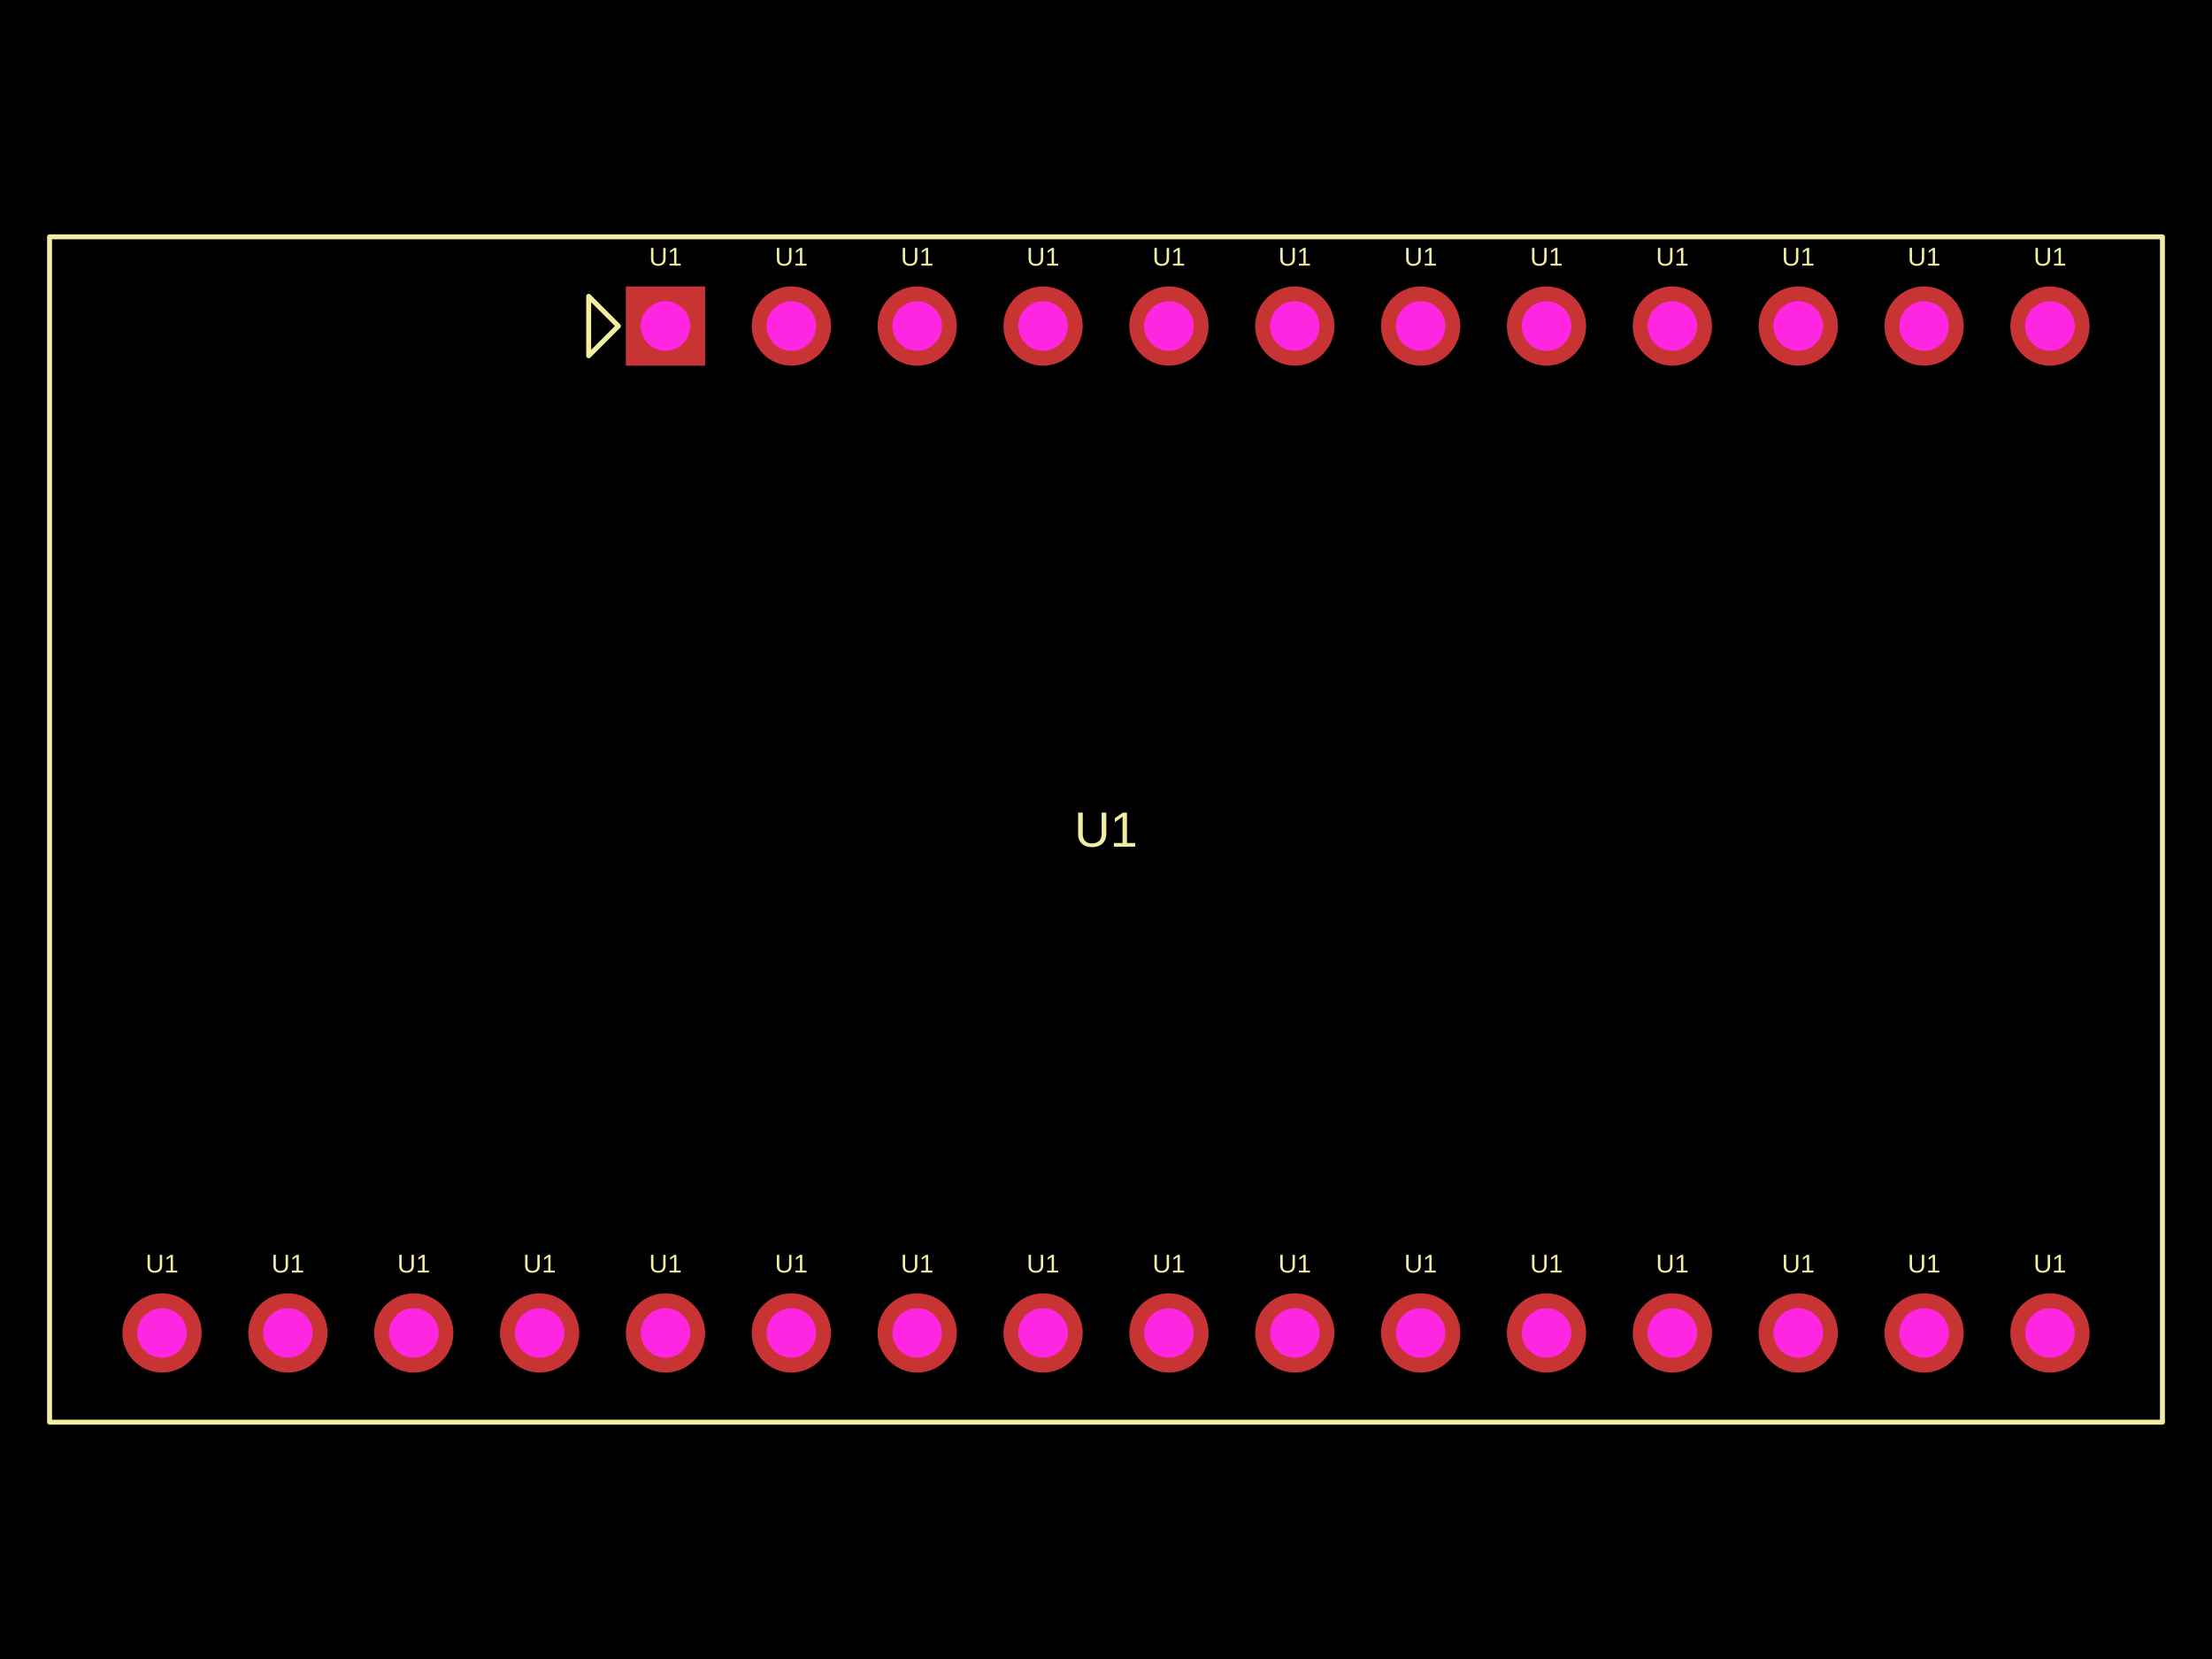
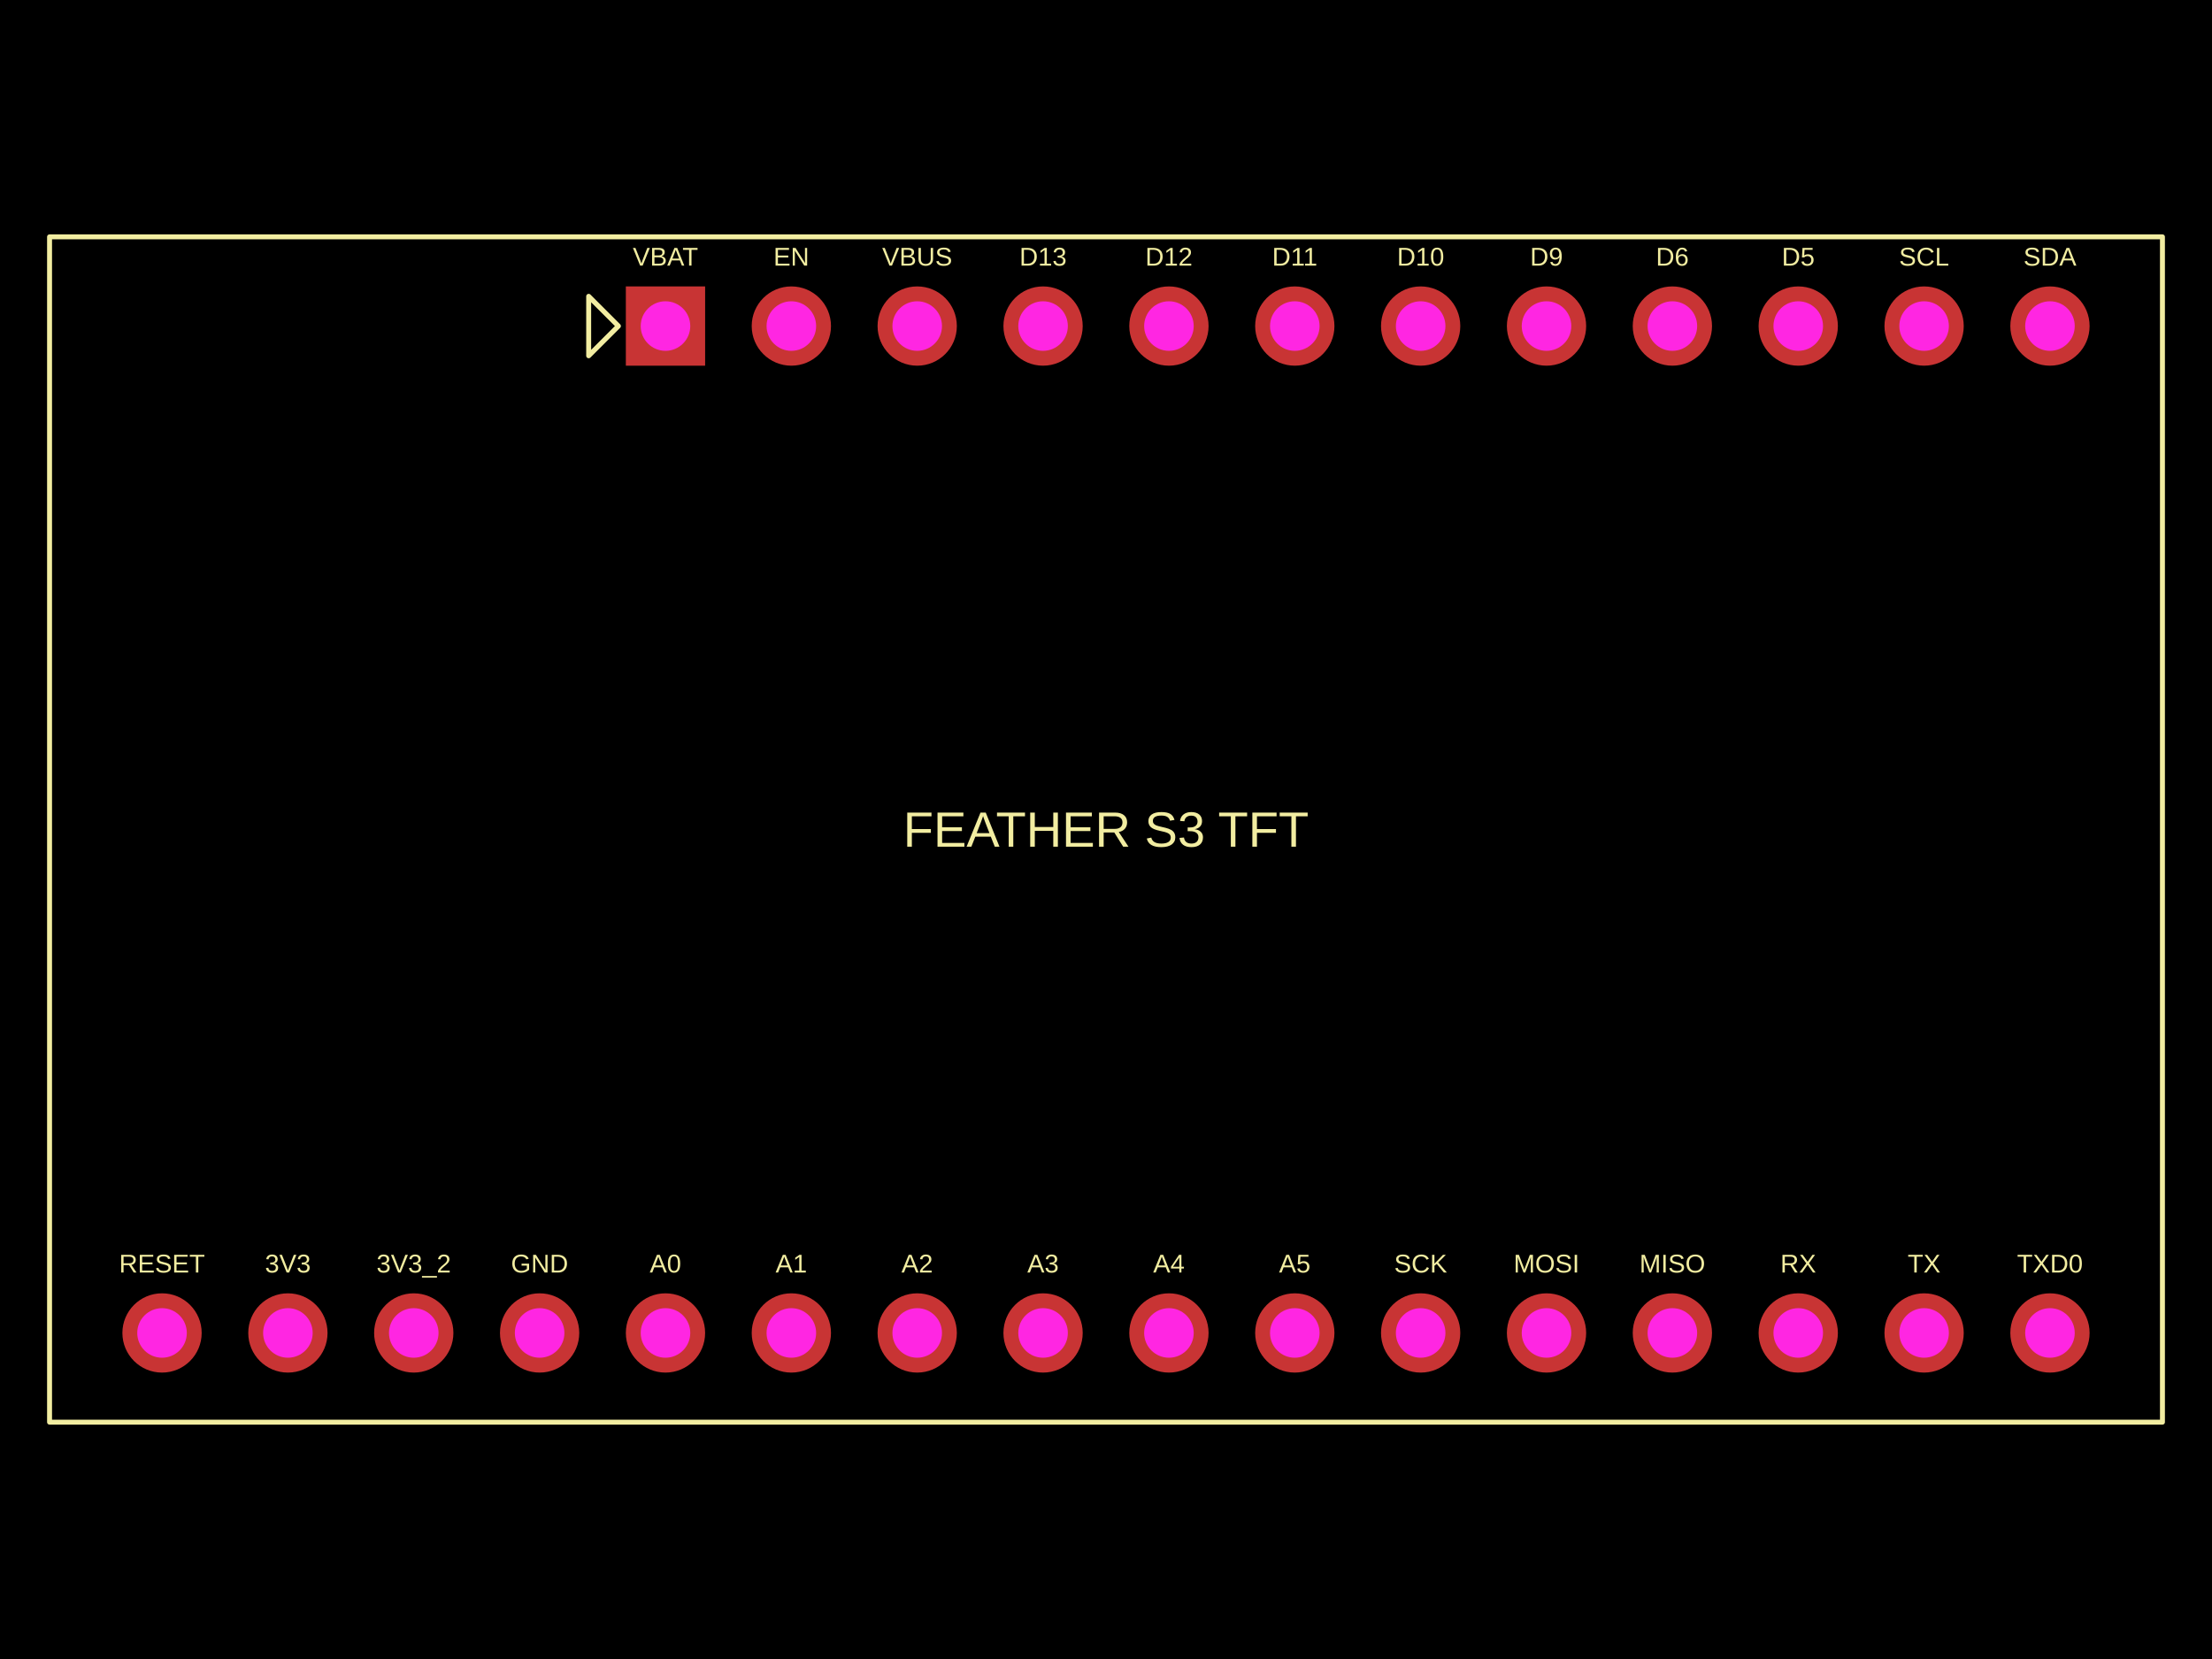
- <svg xmlns="http://www.w3.org/2000/svg" width="800" height="600" data-software-used-string="@tscircuit/core@0.0.1580">
+ <svg xmlns="http://www.w3.org/2000/svg" width="800" height="600" data-software-used-string="@tscircuit/core@0.0.1585">
  <style />
  <rect class="boundary" x="0" y="0" fill="#000" width="800" height="600" data-type="pcb_background" data-pcb-layer="global" />
  <rect class="pcb-boundary" fill="none" stroke="#fff" stroke-width="0.3" x="17.921" y="85.663" width="764.158" height="428.674" data-type="pcb_boundary" data-pcb-layer="global" />
-   <text x="0" y="0" dx="0" dy="0" fill="#f2eda1" font-family="Arial, sans-serif" font-size="9.319" text-anchor="middle" dominant-baseline="central" transform="matrix(1,0,0,1,240.681,92.83154)" class="pcb-silkscreen-text pcb-silkscreen-top" data-pcb-silkscreen-text-id="pcb_silkscreen_text_0" stroke="none" data-type="pcb_silkscreen_text" data-pcb-layer="top">U1</text>
-   <text x="0" y="0" dx="0" dy="0" fill="#f2eda1" font-family="Arial, sans-serif" font-size="9.319" text-anchor="middle" dominant-baseline="central" transform="matrix(1,0,0,1,286.2007,92.83154)" class="pcb-silkscreen-text pcb-silkscreen-top" data-pcb-silkscreen-text-id="pcb_silkscreen_text_1" stroke="none" data-type="pcb_silkscreen_text" data-pcb-layer="top">U1</text>
-   <text x="0" y="0" dx="0" dy="0" fill="#f2eda1" font-family="Arial, sans-serif" font-size="9.319" text-anchor="middle" dominant-baseline="central" transform="matrix(1,0,0,1,331.7204,92.83154)" class="pcb-silkscreen-text pcb-silkscreen-top" data-pcb-silkscreen-text-id="pcb_silkscreen_text_2" stroke="none" data-type="pcb_silkscreen_text" data-pcb-layer="top">U1</text>
-   <text x="0" y="0" dx="0" dy="0" fill="#f2eda1" font-family="Arial, sans-serif" font-size="9.319" text-anchor="middle" dominant-baseline="central" transform="matrix(1,0,0,1,377.2401,92.83154)" class="pcb-silkscreen-text pcb-silkscreen-top" data-pcb-silkscreen-text-id="pcb_silkscreen_text_3" stroke="none" data-type="pcb_silkscreen_text" data-pcb-layer="top">U1</text>
-   <text x="0" y="0" dx="0" dy="0" fill="#f2eda1" font-family="Arial, sans-serif" font-size="9.319" text-anchor="middle" dominant-baseline="central" transform="matrix(1,0,0,1,422.7599,92.83154)" class="pcb-silkscreen-text pcb-silkscreen-top" data-pcb-silkscreen-text-id="pcb_silkscreen_text_4" stroke="none" data-type="pcb_silkscreen_text" data-pcb-layer="top">U1</text>
-   <text x="0" y="0" dx="0" dy="0" fill="#f2eda1" font-family="Arial, sans-serif" font-size="9.319" text-anchor="middle" dominant-baseline="central" transform="matrix(1,0,0,1,468.2796,92.83154)" class="pcb-silkscreen-text pcb-silkscreen-top" data-pcb-silkscreen-text-id="pcb_silkscreen_text_5" stroke="none" data-type="pcb_silkscreen_text" data-pcb-layer="top">U1</text>
-   <text x="0" y="0" dx="0" dy="0" fill="#f2eda1" font-family="Arial, sans-serif" font-size="9.319" text-anchor="middle" dominant-baseline="central" transform="matrix(1,0,0,1,513.7993,92.83154)" class="pcb-silkscreen-text pcb-silkscreen-top" data-pcb-silkscreen-text-id="pcb_silkscreen_text_6" stroke="none" data-type="pcb_silkscreen_text" data-pcb-layer="top">U1</text>
-   <text x="0" y="0" dx="0" dy="0" fill="#f2eda1" font-family="Arial, sans-serif" font-size="9.319" text-anchor="middle" dominant-baseline="central" transform="matrix(1,0,0,1,559.319,92.83154)" class="pcb-silkscreen-text pcb-silkscreen-top" data-pcb-silkscreen-text-id="pcb_silkscreen_text_7" stroke="none" data-type="pcb_silkscreen_text" data-pcb-layer="top">U1</text>
-   <text x="0" y="0" dx="0" dy="0" fill="#f2eda1" font-family="Arial, sans-serif" font-size="9.319" text-anchor="middle" dominant-baseline="central" transform="matrix(1,0,0,1,604.8387,92.83154)" class="pcb-silkscreen-text pcb-silkscreen-top" data-pcb-silkscreen-text-id="pcb_silkscreen_text_8" stroke="none" data-type="pcb_silkscreen_text" data-pcb-layer="top">U1</text>
-   <text x="0" y="0" dx="0" dy="0" fill="#f2eda1" font-family="Arial, sans-serif" font-size="9.319" text-anchor="middle" dominant-baseline="central" transform="matrix(1,0,0,1,650.3584,92.83154)" class="pcb-silkscreen-text pcb-silkscreen-top" data-pcb-silkscreen-text-id="pcb_silkscreen_text_9" stroke="none" data-type="pcb_silkscreen_text" data-pcb-layer="top">U1</text>
-   <text x="0" y="0" dx="0" dy="0" fill="#f2eda1" font-family="Arial, sans-serif" font-size="9.319" text-anchor="middle" dominant-baseline="central" transform="matrix(1,0,0,1,695.8781,92.83154)" class="pcb-silkscreen-text pcb-silkscreen-top" data-pcb-silkscreen-text-id="pcb_silkscreen_text_10" stroke="none" data-type="pcb_silkscreen_text" data-pcb-layer="top">U1</text>
-   <text x="0" y="0" dx="0" dy="0" fill="#f2eda1" font-family="Arial, sans-serif" font-size="9.319" text-anchor="middle" dominant-baseline="central" transform="matrix(1,0,0,1,741.3978,92.83154)" class="pcb-silkscreen-text pcb-silkscreen-top" data-pcb-silkscreen-text-id="pcb_silkscreen_text_11" stroke="none" data-type="pcb_silkscreen_text" data-pcb-layer="top">U1</text>
-   <text x="0" y="0" dx="0" dy="0" fill="#f2eda1" font-family="Arial, sans-serif" font-size="9.319" text-anchor="middle" dominant-baseline="central" transform="matrix(1,0,0,1,58.60215,456.9892)" class="pcb-silkscreen-text pcb-silkscreen-top" data-pcb-silkscreen-text-id="pcb_silkscreen_text_12" stroke="none" data-type="pcb_silkscreen_text" data-pcb-layer="top">U1</text>
-   <text x="0" y="0" dx="0" dy="0" fill="#f2eda1" font-family="Arial, sans-serif" font-size="9.319" text-anchor="middle" dominant-baseline="central" transform="matrix(1,0,0,1,104.1219,456.9892)" class="pcb-silkscreen-text pcb-silkscreen-top" data-pcb-silkscreen-text-id="pcb_silkscreen_text_13" stroke="none" data-type="pcb_silkscreen_text" data-pcb-layer="top">U1</text>
-   <text x="0" y="0" dx="0" dy="0" fill="#f2eda1" font-family="Arial, sans-serif" font-size="9.319" text-anchor="middle" dominant-baseline="central" transform="matrix(1,0,0,1,149.6416,456.9892)" class="pcb-silkscreen-text pcb-silkscreen-top" data-pcb-silkscreen-text-id="pcb_silkscreen_text_14" stroke="none" data-type="pcb_silkscreen_text" data-pcb-layer="top">U1</text>
-   <text x="0" y="0" dx="0" dy="0" fill="#f2eda1" font-family="Arial, sans-serif" font-size="9.319" text-anchor="middle" dominant-baseline="central" transform="matrix(1,0,0,1,195.1613,456.9892)" class="pcb-silkscreen-text pcb-silkscreen-top" data-pcb-silkscreen-text-id="pcb_silkscreen_text_15" stroke="none" data-type="pcb_silkscreen_text" data-pcb-layer="top">U1</text>
-   <text x="0" y="0" dx="0" dy="0" fill="#f2eda1" font-family="Arial, sans-serif" font-size="9.319" text-anchor="middle" dominant-baseline="central" transform="matrix(1,0,0,1,240.681,456.9892)" class="pcb-silkscreen-text pcb-silkscreen-top" data-pcb-silkscreen-text-id="pcb_silkscreen_text_16" stroke="none" data-type="pcb_silkscreen_text" data-pcb-layer="top">U1</text>
-   <text x="0" y="0" dx="0" dy="0" fill="#f2eda1" font-family="Arial, sans-serif" font-size="9.319" text-anchor="middle" dominant-baseline="central" transform="matrix(1,0,0,1,286.2007,456.9892)" class="pcb-silkscreen-text pcb-silkscreen-top" data-pcb-silkscreen-text-id="pcb_silkscreen_text_17" stroke="none" data-type="pcb_silkscreen_text" data-pcb-layer="top">U1</text>
-   <text x="0" y="0" dx="0" dy="0" fill="#f2eda1" font-family="Arial, sans-serif" font-size="9.319" text-anchor="middle" dominant-baseline="central" transform="matrix(1,0,0,1,331.7204,456.9892)" class="pcb-silkscreen-text pcb-silkscreen-top" data-pcb-silkscreen-text-id="pcb_silkscreen_text_18" stroke="none" data-type="pcb_silkscreen_text" data-pcb-layer="top">U1</text>
-   <text x="0" y="0" dx="0" dy="0" fill="#f2eda1" font-family="Arial, sans-serif" font-size="9.319" text-anchor="middle" dominant-baseline="central" transform="matrix(1,0,0,1,377.2401,456.9892)" class="pcb-silkscreen-text pcb-silkscreen-top" data-pcb-silkscreen-text-id="pcb_silkscreen_text_19" stroke="none" data-type="pcb_silkscreen_text" data-pcb-layer="top">U1</text>
-   <text x="0" y="0" dx="0" dy="0" fill="#f2eda1" font-family="Arial, sans-serif" font-size="9.319" text-anchor="middle" dominant-baseline="central" transform="matrix(1,0,0,1,422.7599,456.9892)" class="pcb-silkscreen-text pcb-silkscreen-top" data-pcb-silkscreen-text-id="pcb_silkscreen_text_20" stroke="none" data-type="pcb_silkscreen_text" data-pcb-layer="top">U1</text>
-   <text x="0" y="0" dx="0" dy="0" fill="#f2eda1" font-family="Arial, sans-serif" font-size="9.319" text-anchor="middle" dominant-baseline="central" transform="matrix(1,0,0,1,468.2796,456.9892)" class="pcb-silkscreen-text pcb-silkscreen-top" data-pcb-silkscreen-text-id="pcb_silkscreen_text_21" stroke="none" data-type="pcb_silkscreen_text" data-pcb-layer="top">U1</text>
-   <text x="0" y="0" dx="0" dy="0" fill="#f2eda1" font-family="Arial, sans-serif" font-size="9.319" text-anchor="middle" dominant-baseline="central" transform="matrix(1,0,0,1,513.7993,456.9892)" class="pcb-silkscreen-text pcb-silkscreen-top" data-pcb-silkscreen-text-id="pcb_silkscreen_text_22" stroke="none" data-type="pcb_silkscreen_text" data-pcb-layer="top">U1</text>
-   <text x="0" y="0" dx="0" dy="0" fill="#f2eda1" font-family="Arial, sans-serif" font-size="9.319" text-anchor="middle" dominant-baseline="central" transform="matrix(1,0,0,1,559.319,456.9892)" class="pcb-silkscreen-text pcb-silkscreen-top" data-pcb-silkscreen-text-id="pcb_silkscreen_text_23" stroke="none" data-type="pcb_silkscreen_text" data-pcb-layer="top">U1</text>
-   <text x="0" y="0" dx="0" dy="0" fill="#f2eda1" font-family="Arial, sans-serif" font-size="9.319" text-anchor="middle" dominant-baseline="central" transform="matrix(1,0,0,1,604.8387,456.9892)" class="pcb-silkscreen-text pcb-silkscreen-top" data-pcb-silkscreen-text-id="pcb_silkscreen_text_24" stroke="none" data-type="pcb_silkscreen_text" data-pcb-layer="top">U1</text>
-   <text x="0" y="0" dx="0" dy="0" fill="#f2eda1" font-family="Arial, sans-serif" font-size="9.319" text-anchor="middle" dominant-baseline="central" transform="matrix(1,0,0,1,650.3584,456.9892)" class="pcb-silkscreen-text pcb-silkscreen-top" data-pcb-silkscreen-text-id="pcb_silkscreen_text_25" stroke="none" data-type="pcb_silkscreen_text" data-pcb-layer="top">U1</text>
-   <text x="0" y="0" dx="0" dy="0" fill="#f2eda1" font-family="Arial, sans-serif" font-size="9.319" text-anchor="middle" dominant-baseline="central" transform="matrix(1,0,0,1,695.8781,456.9892)" class="pcb-silkscreen-text pcb-silkscreen-top" data-pcb-silkscreen-text-id="pcb_silkscreen_text_26" stroke="none" data-type="pcb_silkscreen_text" data-pcb-layer="top">U1</text>
-   <text x="0" y="0" dx="0" dy="0" fill="#f2eda1" font-family="Arial, sans-serif" font-size="9.319" text-anchor="middle" dominant-baseline="central" transform="matrix(1,0,0,1,741.3978,456.9892)" class="pcb-silkscreen-text pcb-silkscreen-top" data-pcb-silkscreen-text-id="pcb_silkscreen_text_27" stroke="none" data-type="pcb_silkscreen_text" data-pcb-layer="top">U1</text>
+   <text x="0" y="0" dx="0" dy="0" fill="#f2eda1" font-family="Arial, sans-serif" font-size="9.319" text-anchor="middle" dominant-baseline="central" transform="matrix(1,0,0,1,240.681,92.83154)" class="pcb-silkscreen-text pcb-silkscreen-top" data-pcb-silkscreen-text-id="pcb_silkscreen_text_0" stroke="none" data-type="pcb_silkscreen_text" data-pcb-layer="top">VBAT</text>
+   <text x="0" y="0" dx="0" dy="0" fill="#f2eda1" font-family="Arial, sans-serif" font-size="9.319" text-anchor="middle" dominant-baseline="central" transform="matrix(1,0,0,1,286.2007,92.83154)" class="pcb-silkscreen-text pcb-silkscreen-top" data-pcb-silkscreen-text-id="pcb_silkscreen_text_1" stroke="none" data-type="pcb_silkscreen_text" data-pcb-layer="top">EN</text>
+   <text x="0" y="0" dx="0" dy="0" fill="#f2eda1" font-family="Arial, sans-serif" font-size="9.319" text-anchor="middle" dominant-baseline="central" transform="matrix(1,0,0,1,331.7204,92.83154)" class="pcb-silkscreen-text pcb-silkscreen-top" data-pcb-silkscreen-text-id="pcb_silkscreen_text_2" stroke="none" data-type="pcb_silkscreen_text" data-pcb-layer="top">VBUS</text>
+   <text x="0" y="0" dx="0" dy="0" fill="#f2eda1" font-family="Arial, sans-serif" font-size="9.319" text-anchor="middle" dominant-baseline="central" transform="matrix(1,0,0,1,377.2401,92.83154)" class="pcb-silkscreen-text pcb-silkscreen-top" data-pcb-silkscreen-text-id="pcb_silkscreen_text_3" stroke="none" data-type="pcb_silkscreen_text" data-pcb-layer="top">D13</text>
+   <text x="0" y="0" dx="0" dy="0" fill="#f2eda1" font-family="Arial, sans-serif" font-size="9.319" text-anchor="middle" dominant-baseline="central" transform="matrix(1,0,0,1,422.7599,92.83154)" class="pcb-silkscreen-text pcb-silkscreen-top" data-pcb-silkscreen-text-id="pcb_silkscreen_text_4" stroke="none" data-type="pcb_silkscreen_text" data-pcb-layer="top">D12</text>
+   <text x="0" y="0" dx="0" dy="0" fill="#f2eda1" font-family="Arial, sans-serif" font-size="9.319" text-anchor="middle" dominant-baseline="central" transform="matrix(1,0,0,1,468.2796,92.83154)" class="pcb-silkscreen-text pcb-silkscreen-top" data-pcb-silkscreen-text-id="pcb_silkscreen_text_5" stroke="none" data-type="pcb_silkscreen_text" data-pcb-layer="top">D11</text>
+   <text x="0" y="0" dx="0" dy="0" fill="#f2eda1" font-family="Arial, sans-serif" font-size="9.319" text-anchor="middle" dominant-baseline="central" transform="matrix(1,0,0,1,513.7993,92.83154)" class="pcb-silkscreen-text pcb-silkscreen-top" data-pcb-silkscreen-text-id="pcb_silkscreen_text_6" stroke="none" data-type="pcb_silkscreen_text" data-pcb-layer="top">D10</text>
+   <text x="0" y="0" dx="0" dy="0" fill="#f2eda1" font-family="Arial, sans-serif" font-size="9.319" text-anchor="middle" dominant-baseline="central" transform="matrix(1,0,0,1,559.319,92.83154)" class="pcb-silkscreen-text pcb-silkscreen-top" data-pcb-silkscreen-text-id="pcb_silkscreen_text_7" stroke="none" data-type="pcb_silkscreen_text" data-pcb-layer="top">D9</text>
+   <text x="0" y="0" dx="0" dy="0" fill="#f2eda1" font-family="Arial, sans-serif" font-size="9.319" text-anchor="middle" dominant-baseline="central" transform="matrix(1,0,0,1,604.8387,92.83154)" class="pcb-silkscreen-text pcb-silkscreen-top" data-pcb-silkscreen-text-id="pcb_silkscreen_text_8" stroke="none" data-type="pcb_silkscreen_text" data-pcb-layer="top">D6</text>
+   <text x="0" y="0" dx="0" dy="0" fill="#f2eda1" font-family="Arial, sans-serif" font-size="9.319" text-anchor="middle" dominant-baseline="central" transform="matrix(1,0,0,1,650.3584,92.83154)" class="pcb-silkscreen-text pcb-silkscreen-top" data-pcb-silkscreen-text-id="pcb_silkscreen_text_9" stroke="none" data-type="pcb_silkscreen_text" data-pcb-layer="top">D5</text>
+   <text x="0" y="0" dx="0" dy="0" fill="#f2eda1" font-family="Arial, sans-serif" font-size="9.319" text-anchor="middle" dominant-baseline="central" transform="matrix(1,0,0,1,695.8781,92.83154)" class="pcb-silkscreen-text pcb-silkscreen-top" data-pcb-silkscreen-text-id="pcb_silkscreen_text_10" stroke="none" data-type="pcb_silkscreen_text" data-pcb-layer="top">SCL</text>
+   <text x="0" y="0" dx="0" dy="0" fill="#f2eda1" font-family="Arial, sans-serif" font-size="9.319" text-anchor="middle" dominant-baseline="central" transform="matrix(1,0,0,1,741.3978,92.83154)" class="pcb-silkscreen-text pcb-silkscreen-top" data-pcb-silkscreen-text-id="pcb_silkscreen_text_11" stroke="none" data-type="pcb_silkscreen_text" data-pcb-layer="top">SDA</text>
+   <text x="0" y="0" dx="0" dy="0" fill="#f2eda1" font-family="Arial, sans-serif" font-size="9.319" text-anchor="middle" dominant-baseline="central" transform="matrix(1,0,0,1,58.60215,456.9892)" class="pcb-silkscreen-text pcb-silkscreen-top" data-pcb-silkscreen-text-id="pcb_silkscreen_text_12" stroke="none" data-type="pcb_silkscreen_text" data-pcb-layer="top">RESET</text>
+   <text x="0" y="0" dx="0" dy="0" fill="#f2eda1" font-family="Arial, sans-serif" font-size="9.319" text-anchor="middle" dominant-baseline="central" transform="matrix(1,0,0,1,104.1219,456.9892)" class="pcb-silkscreen-text pcb-silkscreen-top" data-pcb-silkscreen-text-id="pcb_silkscreen_text_13" stroke="none" data-type="pcb_silkscreen_text" data-pcb-layer="top">3V3</text>
+   <text x="0" y="0" dx="0" dy="0" fill="#f2eda1" font-family="Arial, sans-serif" font-size="9.319" text-anchor="middle" dominant-baseline="central" transform="matrix(1,0,0,1,149.6416,456.9892)" class="pcb-silkscreen-text pcb-silkscreen-top" data-pcb-silkscreen-text-id="pcb_silkscreen_text_14" stroke="none" data-type="pcb_silkscreen_text" data-pcb-layer="top">3V3_2</text>
+   <text x="0" y="0" dx="0" dy="0" fill="#f2eda1" font-family="Arial, sans-serif" font-size="9.319" text-anchor="middle" dominant-baseline="central" transform="matrix(1,0,0,1,195.1613,456.9892)" class="pcb-silkscreen-text pcb-silkscreen-top" data-pcb-silkscreen-text-id="pcb_silkscreen_text_15" stroke="none" data-type="pcb_silkscreen_text" data-pcb-layer="top">GND</text>
+   <text x="0" y="0" dx="0" dy="0" fill="#f2eda1" font-family="Arial, sans-serif" font-size="9.319" text-anchor="middle" dominant-baseline="central" transform="matrix(1,0,0,1,240.681,456.9892)" class="pcb-silkscreen-text pcb-silkscreen-top" data-pcb-silkscreen-text-id="pcb_silkscreen_text_16" stroke="none" data-type="pcb_silkscreen_text" data-pcb-layer="top">A0</text>
+   <text x="0" y="0" dx="0" dy="0" fill="#f2eda1" font-family="Arial, sans-serif" font-size="9.319" text-anchor="middle" dominant-baseline="central" transform="matrix(1,0,0,1,286.2007,456.9892)" class="pcb-silkscreen-text pcb-silkscreen-top" data-pcb-silkscreen-text-id="pcb_silkscreen_text_17" stroke="none" data-type="pcb_silkscreen_text" data-pcb-layer="top">A1</text>
+   <text x="0" y="0" dx="0" dy="0" fill="#f2eda1" font-family="Arial, sans-serif" font-size="9.319" text-anchor="middle" dominant-baseline="central" transform="matrix(1,0,0,1,331.7204,456.9892)" class="pcb-silkscreen-text pcb-silkscreen-top" data-pcb-silkscreen-text-id="pcb_silkscreen_text_18" stroke="none" data-type="pcb_silkscreen_text" data-pcb-layer="top">A2</text>
+   <text x="0" y="0" dx="0" dy="0" fill="#f2eda1" font-family="Arial, sans-serif" font-size="9.319" text-anchor="middle" dominant-baseline="central" transform="matrix(1,0,0,1,377.2401,456.9892)" class="pcb-silkscreen-text pcb-silkscreen-top" data-pcb-silkscreen-text-id="pcb_silkscreen_text_19" stroke="none" data-type="pcb_silkscreen_text" data-pcb-layer="top">A3</text>
+   <text x="0" y="0" dx="0" dy="0" fill="#f2eda1" font-family="Arial, sans-serif" font-size="9.319" text-anchor="middle" dominant-baseline="central" transform="matrix(1,0,0,1,422.7599,456.9892)" class="pcb-silkscreen-text pcb-silkscreen-top" data-pcb-silkscreen-text-id="pcb_silkscreen_text_20" stroke="none" data-type="pcb_silkscreen_text" data-pcb-layer="top">A4</text>
+   <text x="0" y="0" dx="0" dy="0" fill="#f2eda1" font-family="Arial, sans-serif" font-size="9.319" text-anchor="middle" dominant-baseline="central" transform="matrix(1,0,0,1,468.2796,456.9892)" class="pcb-silkscreen-text pcb-silkscreen-top" data-pcb-silkscreen-text-id="pcb_silkscreen_text_21" stroke="none" data-type="pcb_silkscreen_text" data-pcb-layer="top">A5</text>
+   <text x="0" y="0" dx="0" dy="0" fill="#f2eda1" font-family="Arial, sans-serif" font-size="9.319" text-anchor="middle" dominant-baseline="central" transform="matrix(1,0,0,1,513.7993,456.9892)" class="pcb-silkscreen-text pcb-silkscreen-top" data-pcb-silkscreen-text-id="pcb_silkscreen_text_22" stroke="none" data-type="pcb_silkscreen_text" data-pcb-layer="top">SCK</text>
+   <text x="0" y="0" dx="0" dy="0" fill="#f2eda1" font-family="Arial, sans-serif" font-size="9.319" text-anchor="middle" dominant-baseline="central" transform="matrix(1,0,0,1,559.319,456.9892)" class="pcb-silkscreen-text pcb-silkscreen-top" data-pcb-silkscreen-text-id="pcb_silkscreen_text_23" stroke="none" data-type="pcb_silkscreen_text" data-pcb-layer="top">MOSI</text>
+   <text x="0" y="0" dx="0" dy="0" fill="#f2eda1" font-family="Arial, sans-serif" font-size="9.319" text-anchor="middle" dominant-baseline="central" transform="matrix(1,0,0,1,604.8387,456.9892)" class="pcb-silkscreen-text pcb-silkscreen-top" data-pcb-silkscreen-text-id="pcb_silkscreen_text_24" stroke="none" data-type="pcb_silkscreen_text" data-pcb-layer="top">MISO</text>
+   <text x="0" y="0" dx="0" dy="0" fill="#f2eda1" font-family="Arial, sans-serif" font-size="9.319" text-anchor="middle" dominant-baseline="central" transform="matrix(1,0,0,1,650.3584,456.9892)" class="pcb-silkscreen-text pcb-silkscreen-top" data-pcb-silkscreen-text-id="pcb_silkscreen_text_25" stroke="none" data-type="pcb_silkscreen_text" data-pcb-layer="top">RX</text>
+   <text x="0" y="0" dx="0" dy="0" fill="#f2eda1" font-family="Arial, sans-serif" font-size="9.319" text-anchor="middle" dominant-baseline="central" transform="matrix(1,0,0,1,695.8781,456.9892)" class="pcb-silkscreen-text pcb-silkscreen-top" data-pcb-silkscreen-text-id="pcb_silkscreen_text_26" stroke="none" data-type="pcb_silkscreen_text" data-pcb-layer="top">TX</text>
+   <text x="0" y="0" dx="0" dy="0" fill="#f2eda1" font-family="Arial, sans-serif" font-size="9.319" text-anchor="middle" dominant-baseline="central" transform="matrix(1,0,0,1,741.3978,456.9892)" class="pcb-silkscreen-text pcb-silkscreen-top" data-pcb-silkscreen-text-id="pcb_silkscreen_text_27" stroke="none" data-type="pcb_silkscreen_text" data-pcb-layer="top">TXD0</text>
  <path class="pcb-silkscreen pcb-silkscreen-top" d="M 17.921 514.337 L 782.079 514.337 L 782.079 85.663 L 17.921 85.663 L 17.921 514.337 Z" fill="none" stroke="#f2eda1" stroke-width="1.792" stroke-linecap="round" stroke-linejoin="round" data-pcb-component-id="pcb_component_0" data-pcb-silkscreen-path-id="pcb_silkscreen_path_0" data-type="pcb_silkscreen_path" data-pcb-layer="top" />
  <path class="pcb-silkscreen pcb-silkscreen-top" d="M 223.656 117.921 L 212.903 128.674 L 212.903 107.168 L 223.656 117.921 Z" fill="none" stroke="#f2eda1" stroke-width="1.792" stroke-linecap="round" stroke-linejoin="round" data-pcb-component-id="pcb_component_0" data-pcb-silkscreen-path-id="pcb_silkscreen_path_1" data-type="pcb_silkscreen_path" data-pcb-layer="top" />
-   <text x="0" y="0" dx="0" dy="0" fill="#f2eda1" font-family="Arial, sans-serif" font-size="17.921" text-anchor="middle" dominant-baseline="central" transform="matrix(1,0,0,1,400,300)" class="pcb-silkscreen-text pcb-silkscreen-top" data-pcb-silkscreen-text-id="pcb_silkscreen_text_28" stroke="none" data-type="pcb_silkscreen_text" data-pcb-layer="top">U1</text>
+   <text x="0" y="0" dx="0" dy="0" fill="#f2eda1" font-family="Arial, sans-serif" font-size="17.921" text-anchor="middle" dominant-baseline="central" transform="matrix(1,0,0,1,400,300)" class="pcb-silkscreen-text pcb-silkscreen-top" data-pcb-silkscreen-text-id="pcb_silkscreen_text_28" stroke="none" data-type="pcb_silkscreen_text" data-pcb-layer="top">FEATHER S3 TFT</text>
  <g data-type="pcb_plated_hole" data-pcb-layer="through" data-pad-name="U1.VBAT">
    <rect class="pcb-hole-outer-pad" fill="rgb(200, 52, 52)" x="226.344" y="103.584" width="28.674" height="28.674" data-type="pcb_plated_hole" data-pcb-layer="top" />
    <circle class="pcb-hole-inner" fill="#FF26E2" cx="240.681" cy="117.921" r="8.961" data-type="pcb_plated_hole_drill" data-pcb-layer="drill" />
  </g>
  <g data-type="pcb_plated_hole" data-pcb-layer="through" data-pad-name="U1.EN">
    <circle class="pcb-hole-outer" fill="rgb(200, 52, 52)" cx="286.201" cy="117.921" r="14.337" data-type="pcb_plated_hole" data-pcb-layer="top" />
    <circle class="pcb-hole-inner" fill="#FF26E2" cx="286.201" cy="117.921" r="8.961" data-type="pcb_plated_hole_drill" data-pcb-layer="drill" />
  </g>
  <g data-type="pcb_plated_hole" data-pcb-layer="through" data-pad-name="U1.VBUS">
    <circle class="pcb-hole-outer" fill="rgb(200, 52, 52)" cx="331.72" cy="117.921" r="14.337" data-type="pcb_plated_hole" data-pcb-layer="top" />
    <circle class="pcb-hole-inner" fill="#FF26E2" cx="331.72" cy="117.921" r="8.961" data-type="pcb_plated_hole_drill" data-pcb-layer="drill" />
  </g>
  <g data-type="pcb_plated_hole" data-pcb-layer="through" data-pad-name="U1.D13">
    <circle class="pcb-hole-outer" fill="rgb(200, 52, 52)" cx="377.24" cy="117.921" r="14.337" data-type="pcb_plated_hole" data-pcb-layer="top" />
    <circle class="pcb-hole-inner" fill="#FF26E2" cx="377.24" cy="117.921" r="8.961" data-type="pcb_plated_hole_drill" data-pcb-layer="drill" />
  </g>
  <g data-type="pcb_plated_hole" data-pcb-layer="through" data-pad-name="U1.D12">
    <circle class="pcb-hole-outer" fill="rgb(200, 52, 52)" cx="422.76" cy="117.921" r="14.337" data-type="pcb_plated_hole" data-pcb-layer="top" />
    <circle class="pcb-hole-inner" fill="#FF26E2" cx="422.76" cy="117.921" r="8.961" data-type="pcb_plated_hole_drill" data-pcb-layer="drill" />
  </g>
  <g data-type="pcb_plated_hole" data-pcb-layer="through" data-pad-name="U1.D11">
    <circle class="pcb-hole-outer" fill="rgb(200, 52, 52)" cx="468.28" cy="117.921" r="14.337" data-type="pcb_plated_hole" data-pcb-layer="top" />
    <circle class="pcb-hole-inner" fill="#FF26E2" cx="468.28" cy="117.921" r="8.961" data-type="pcb_plated_hole_drill" data-pcb-layer="drill" />
  </g>
  <g data-type="pcb_plated_hole" data-pcb-layer="through" data-pad-name="U1.D10">
    <circle class="pcb-hole-outer" fill="rgb(200, 52, 52)" cx="513.799" cy="117.921" r="14.337" data-type="pcb_plated_hole" data-pcb-layer="top" />
    <circle class="pcb-hole-inner" fill="#FF26E2" cx="513.799" cy="117.921" r="8.961" data-type="pcb_plated_hole_drill" data-pcb-layer="drill" />
  </g>
  <g data-type="pcb_plated_hole" data-pcb-layer="through" data-pad-name="U1.D9">
    <circle class="pcb-hole-outer" fill="rgb(200, 52, 52)" cx="559.319" cy="117.921" r="14.337" data-type="pcb_plated_hole" data-pcb-layer="top" />
    <circle class="pcb-hole-inner" fill="#FF26E2" cx="559.319" cy="117.921" r="8.961" data-type="pcb_plated_hole_drill" data-pcb-layer="drill" />
  </g>
  <g data-type="pcb_plated_hole" data-pcb-layer="through" data-pad-name="U1.D6">
    <circle class="pcb-hole-outer" fill="rgb(200, 52, 52)" cx="604.839" cy="117.921" r="14.337" data-type="pcb_plated_hole" data-pcb-layer="top" />
    <circle class="pcb-hole-inner" fill="#FF26E2" cx="604.839" cy="117.921" r="8.961" data-type="pcb_plated_hole_drill" data-pcb-layer="drill" />
  </g>
  <g data-type="pcb_plated_hole" data-pcb-layer="through" data-pad-name="U1.D5">
    <circle class="pcb-hole-outer" fill="rgb(200, 52, 52)" cx="650.358" cy="117.921" r="14.337" data-type="pcb_plated_hole" data-pcb-layer="top" />
    <circle class="pcb-hole-inner" fill="#FF26E2" cx="650.358" cy="117.921" r="8.961" data-type="pcb_plated_hole_drill" data-pcb-layer="drill" />
  </g>
  <g data-type="pcb_plated_hole" data-pcb-layer="through" data-pad-name="U1.SCL">
    <circle class="pcb-hole-outer" fill="rgb(200, 52, 52)" cx="695.878" cy="117.921" r="14.337" data-type="pcb_plated_hole" data-pcb-layer="top" />
    <circle class="pcb-hole-inner" fill="#FF26E2" cx="695.878" cy="117.921" r="8.961" data-type="pcb_plated_hole_drill" data-pcb-layer="drill" />
  </g>
  <g data-type="pcb_plated_hole" data-pcb-layer="through" data-pad-name="U1.SDA">
    <circle class="pcb-hole-outer" fill="rgb(200, 52, 52)" cx="741.398" cy="117.921" r="14.337" data-type="pcb_plated_hole" data-pcb-layer="top" />
    <circle class="pcb-hole-inner" fill="#FF26E2" cx="741.398" cy="117.921" r="8.961" data-type="pcb_plated_hole_drill" data-pcb-layer="drill" />
  </g>
  <g data-type="pcb_plated_hole" data-pcb-layer="through" data-pad-name="U1.RESET">
    <circle class="pcb-hole-outer" fill="rgb(200, 52, 52)" cx="58.602" cy="482.079" r="14.337" data-type="pcb_plated_hole" data-pcb-layer="top" />
    <circle class="pcb-hole-inner" fill="#FF26E2" cx="58.602" cy="482.079" r="8.961" data-type="pcb_plated_hole_drill" data-pcb-layer="drill" />
  </g>
  <g data-type="pcb_plated_hole" data-pcb-layer="through" data-pad-name="U1.3V3">
    <circle class="pcb-hole-outer" fill="rgb(200, 52, 52)" cx="104.122" cy="482.079" r="14.337" data-type="pcb_plated_hole" data-pcb-layer="top" />
    <circle class="pcb-hole-inner" fill="#FF26E2" cx="104.122" cy="482.079" r="8.961" data-type="pcb_plated_hole_drill" data-pcb-layer="drill" />
  </g>
  <g data-type="pcb_plated_hole" data-pcb-layer="through" data-pad-name="U1.3V3_2">
    <circle class="pcb-hole-outer" fill="rgb(200, 52, 52)" cx="149.642" cy="482.079" r="14.337" data-type="pcb_plated_hole" data-pcb-layer="top" />
    <circle class="pcb-hole-inner" fill="#FF26E2" cx="149.642" cy="482.079" r="8.961" data-type="pcb_plated_hole_drill" data-pcb-layer="drill" />
  </g>
  <g data-type="pcb_plated_hole" data-pcb-layer="through" data-pad-name="U1.GND">
    <circle class="pcb-hole-outer" fill="rgb(200, 52, 52)" cx="195.161" cy="482.079" r="14.337" data-type="pcb_plated_hole" data-pcb-layer="top" />
    <circle class="pcb-hole-inner" fill="#FF26E2" cx="195.161" cy="482.079" r="8.961" data-type="pcb_plated_hole_drill" data-pcb-layer="drill" />
  </g>
  <g data-type="pcb_plated_hole" data-pcb-layer="through" data-pad-name="U1.A0">
    <circle class="pcb-hole-outer" fill="rgb(200, 52, 52)" cx="240.681" cy="482.079" r="14.337" data-type="pcb_plated_hole" data-pcb-layer="top" />
    <circle class="pcb-hole-inner" fill="#FF26E2" cx="240.681" cy="482.079" r="8.961" data-type="pcb_plated_hole_drill" data-pcb-layer="drill" />
  </g>
  <g data-type="pcb_plated_hole" data-pcb-layer="through" data-pad-name="U1.A1">
    <circle class="pcb-hole-outer" fill="rgb(200, 52, 52)" cx="286.201" cy="482.079" r="14.337" data-type="pcb_plated_hole" data-pcb-layer="top" />
    <circle class="pcb-hole-inner" fill="#FF26E2" cx="286.201" cy="482.079" r="8.961" data-type="pcb_plated_hole_drill" data-pcb-layer="drill" />
  </g>
  <g data-type="pcb_plated_hole" data-pcb-layer="through" data-pad-name="U1.A2">
    <circle class="pcb-hole-outer" fill="rgb(200, 52, 52)" cx="331.72" cy="482.079" r="14.337" data-type="pcb_plated_hole" data-pcb-layer="top" />
    <circle class="pcb-hole-inner" fill="#FF26E2" cx="331.72" cy="482.079" r="8.961" data-type="pcb_plated_hole_drill" data-pcb-layer="drill" />
  </g>
  <g data-type="pcb_plated_hole" data-pcb-layer="through" data-pad-name="U1.A3">
    <circle class="pcb-hole-outer" fill="rgb(200, 52, 52)" cx="377.24" cy="482.079" r="14.337" data-type="pcb_plated_hole" data-pcb-layer="top" />
    <circle class="pcb-hole-inner" fill="#FF26E2" cx="377.24" cy="482.079" r="8.961" data-type="pcb_plated_hole_drill" data-pcb-layer="drill" />
  </g>
  <g data-type="pcb_plated_hole" data-pcb-layer="through" data-pad-name="U1.A4">
    <circle class="pcb-hole-outer" fill="rgb(200, 52, 52)" cx="422.76" cy="482.079" r="14.337" data-type="pcb_plated_hole" data-pcb-layer="top" />
    <circle class="pcb-hole-inner" fill="#FF26E2" cx="422.76" cy="482.079" r="8.961" data-type="pcb_plated_hole_drill" data-pcb-layer="drill" />
  </g>
  <g data-type="pcb_plated_hole" data-pcb-layer="through" data-pad-name="U1.A5">
    <circle class="pcb-hole-outer" fill="rgb(200, 52, 52)" cx="468.28" cy="482.079" r="14.337" data-type="pcb_plated_hole" data-pcb-layer="top" />
    <circle class="pcb-hole-inner" fill="#FF26E2" cx="468.28" cy="482.079" r="8.961" data-type="pcb_plated_hole_drill" data-pcb-layer="drill" />
  </g>
  <g data-type="pcb_plated_hole" data-pcb-layer="through" data-pad-name="U1.SCK">
    <circle class="pcb-hole-outer" fill="rgb(200, 52, 52)" cx="513.799" cy="482.079" r="14.337" data-type="pcb_plated_hole" data-pcb-layer="top" />
    <circle class="pcb-hole-inner" fill="#FF26E2" cx="513.799" cy="482.079" r="8.961" data-type="pcb_plated_hole_drill" data-pcb-layer="drill" />
  </g>
  <g data-type="pcb_plated_hole" data-pcb-layer="through" data-pad-name="U1.MOSI">
    <circle class="pcb-hole-outer" fill="rgb(200, 52, 52)" cx="559.319" cy="482.079" r="14.337" data-type="pcb_plated_hole" data-pcb-layer="top" />
    <circle class="pcb-hole-inner" fill="#FF26E2" cx="559.319" cy="482.079" r="8.961" data-type="pcb_plated_hole_drill" data-pcb-layer="drill" />
  </g>
  <g data-type="pcb_plated_hole" data-pcb-layer="through" data-pad-name="U1.MISO">
    <circle class="pcb-hole-outer" fill="rgb(200, 52, 52)" cx="604.839" cy="482.079" r="14.337" data-type="pcb_plated_hole" data-pcb-layer="top" />
    <circle class="pcb-hole-inner" fill="#FF26E2" cx="604.839" cy="482.079" r="8.961" data-type="pcb_plated_hole_drill" data-pcb-layer="drill" />
  </g>
  <g data-type="pcb_plated_hole" data-pcb-layer="through" data-pad-name="U1.RX">
    <circle class="pcb-hole-outer" fill="rgb(200, 52, 52)" cx="650.358" cy="482.079" r="14.337" data-type="pcb_plated_hole" data-pcb-layer="top" />
    <circle class="pcb-hole-inner" fill="#FF26E2" cx="650.358" cy="482.079" r="8.961" data-type="pcb_plated_hole_drill" data-pcb-layer="drill" />
  </g>
  <g data-type="pcb_plated_hole" data-pcb-layer="through" data-pad-name="U1.TX">
    <circle class="pcb-hole-outer" fill="rgb(200, 52, 52)" cx="695.878" cy="482.079" r="14.337" data-type="pcb_plated_hole" data-pcb-layer="top" />
    <circle class="pcb-hole-inner" fill="#FF26E2" cx="695.878" cy="482.079" r="8.961" data-type="pcb_plated_hole_drill" data-pcb-layer="drill" />
  </g>
  <g data-type="pcb_plated_hole" data-pcb-layer="through" data-pad-name="U1.TXD0">
    <circle class="pcb-hole-outer" fill="rgb(200, 52, 52)" cx="741.398" cy="482.079" r="14.337" data-type="pcb_plated_hole" data-pcb-layer="top" />
    <circle class="pcb-hole-inner" fill="#FF26E2" cx="741.398" cy="482.079" r="8.961" data-type="pcb_plated_hole_drill" data-pcb-layer="drill" />
  </g>
</svg>
